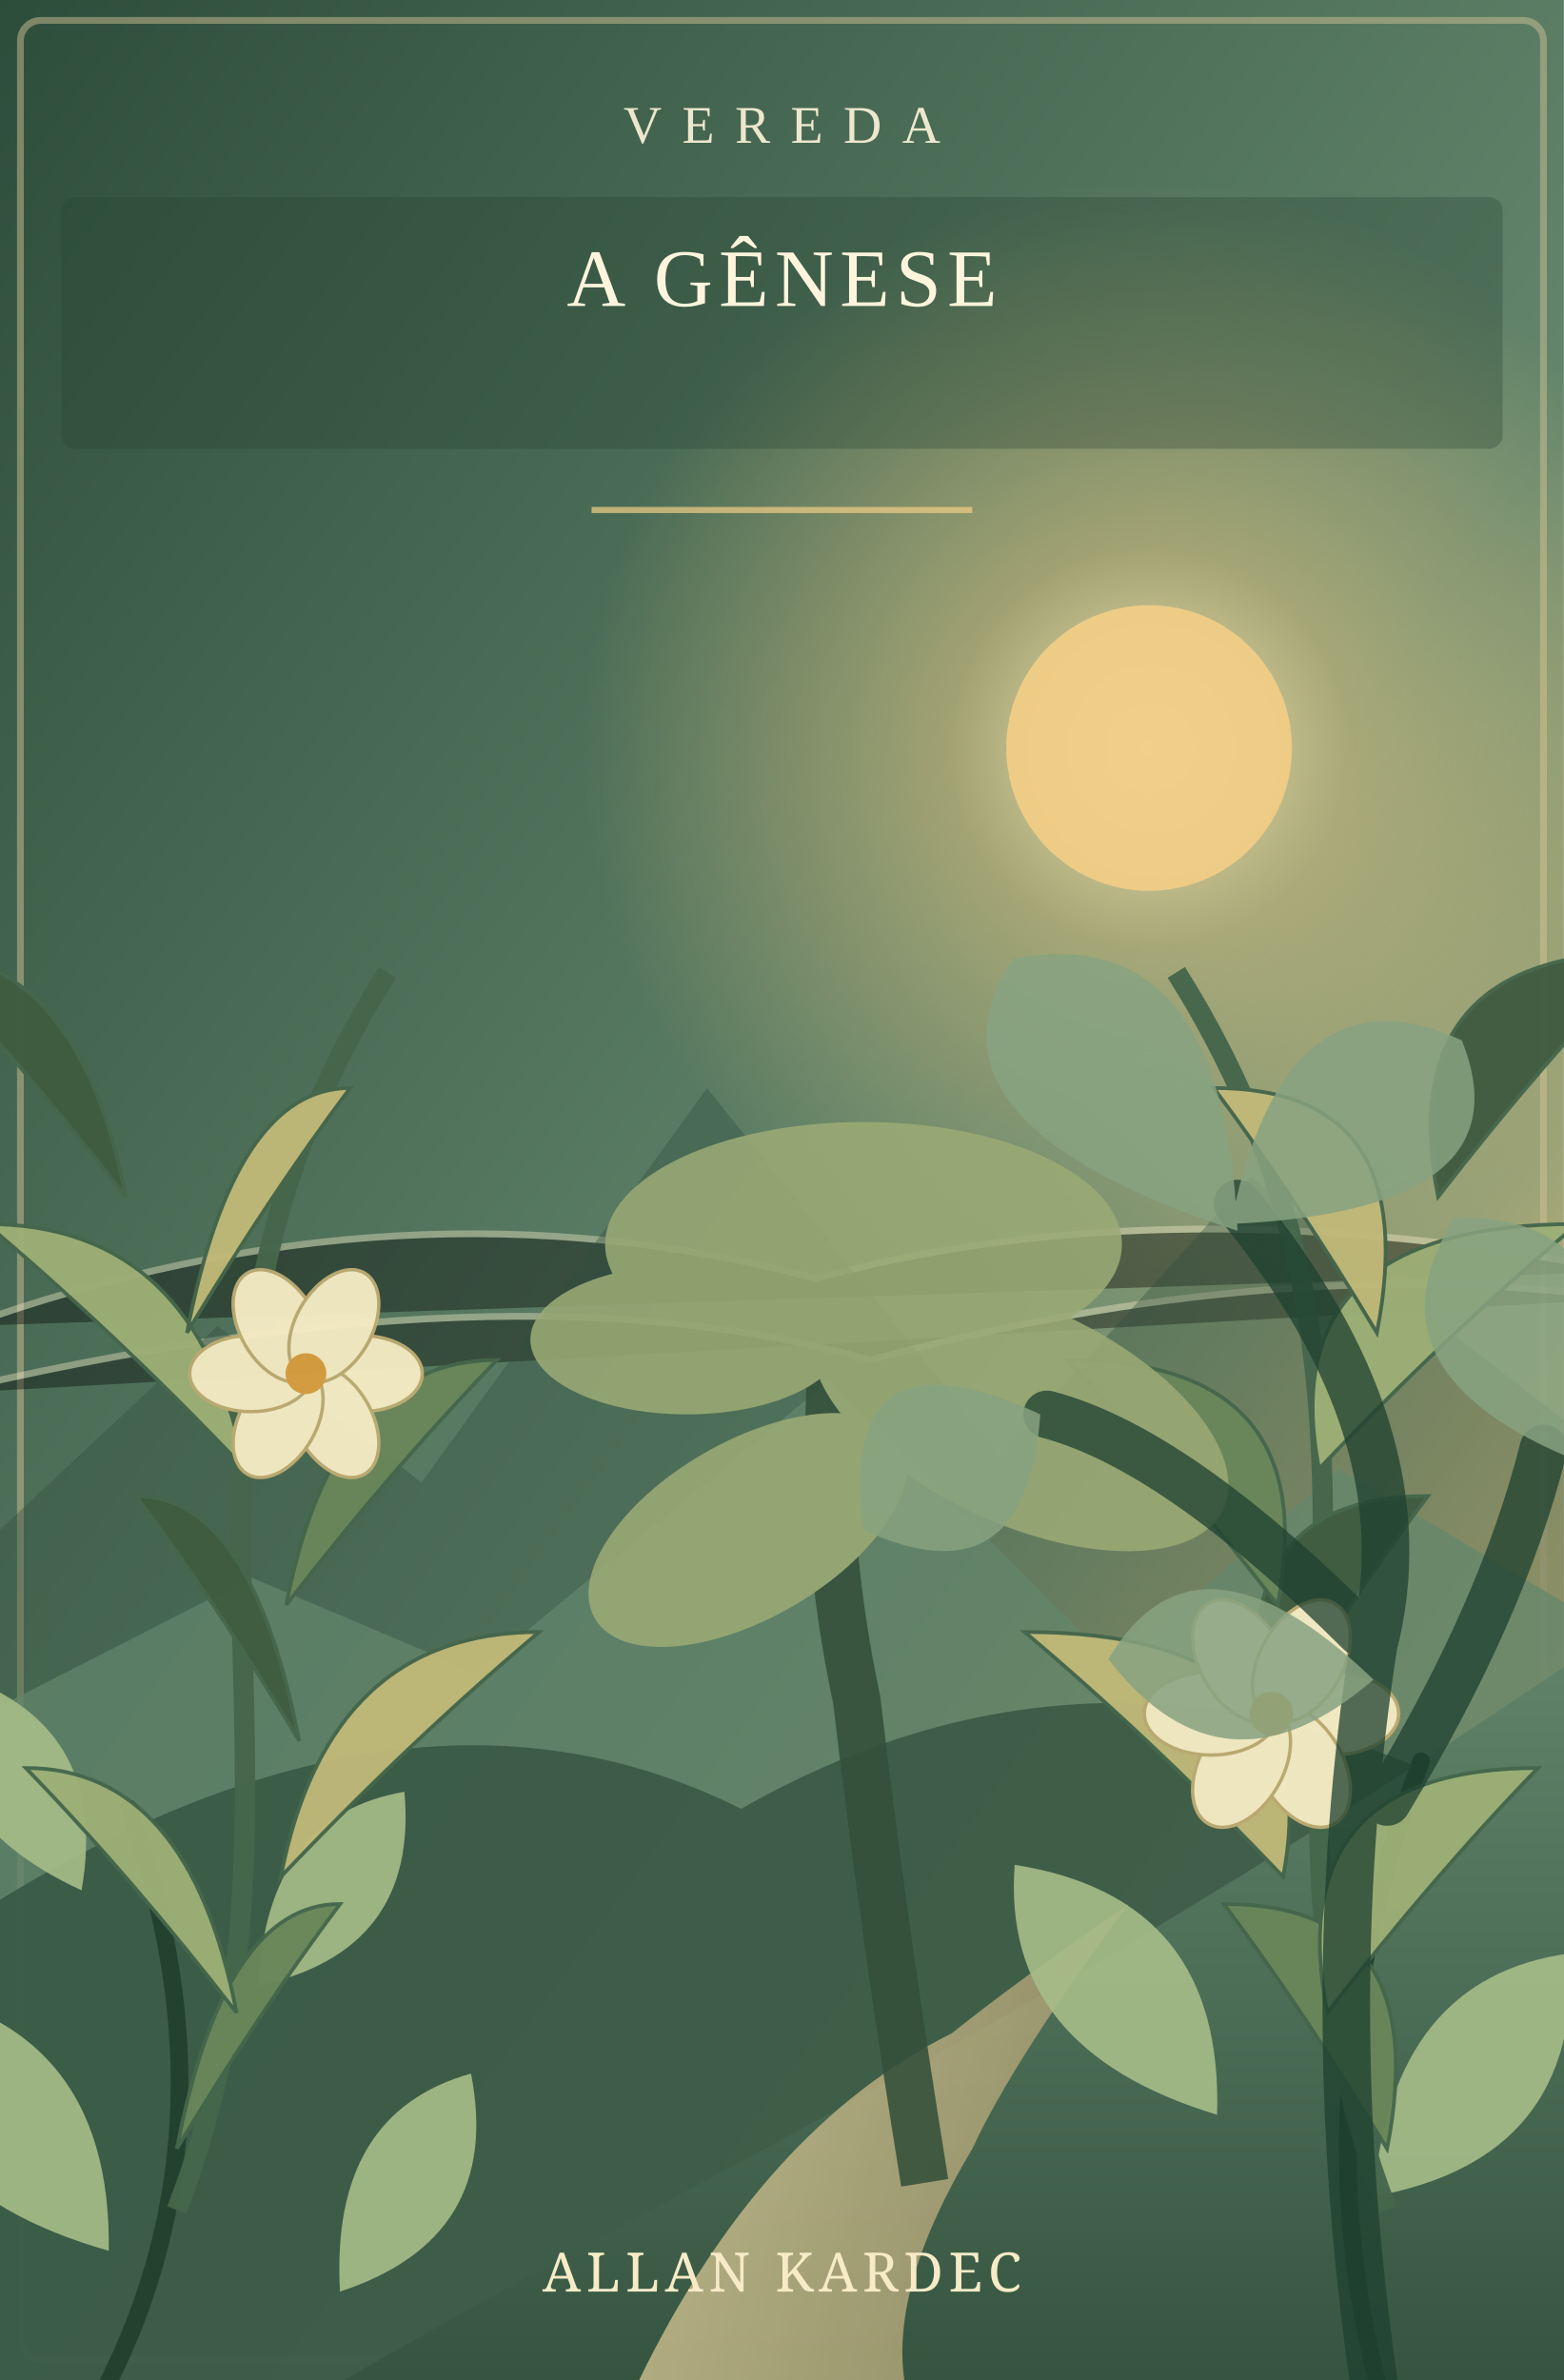
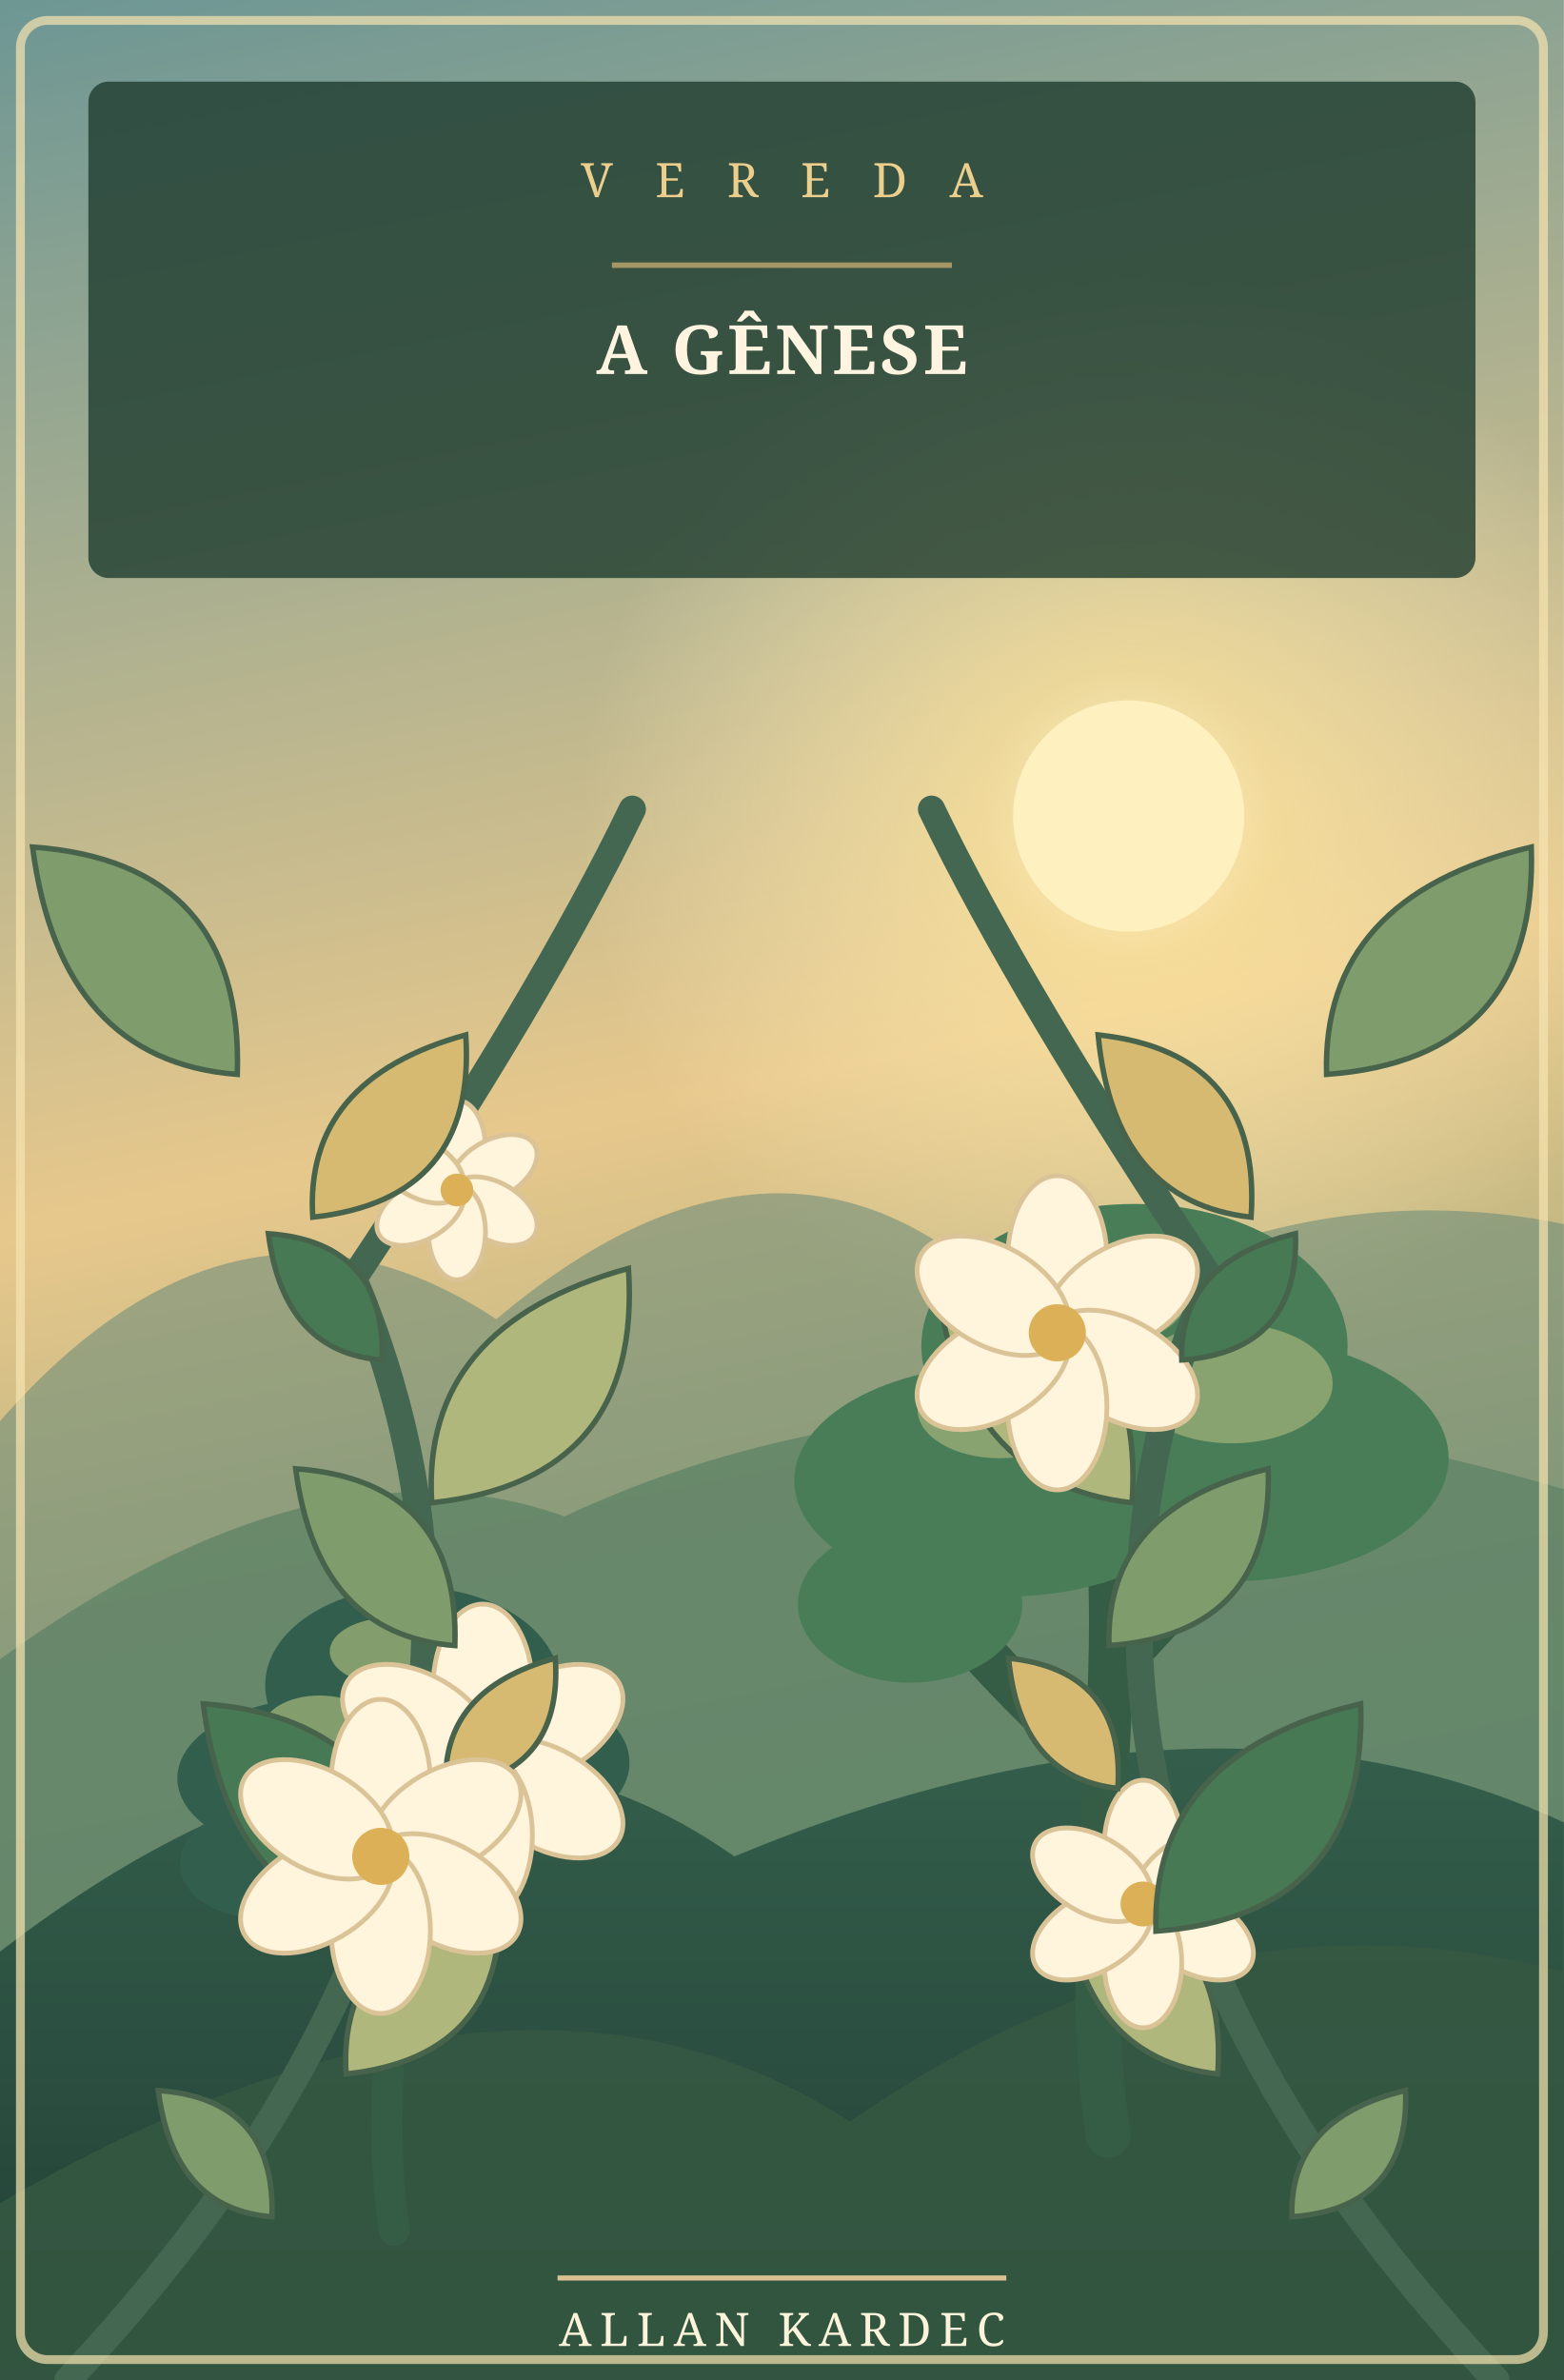
<svg xmlns="http://www.w3.org/2000/svg" viewBox="0 0 230 350" role="img" aria-labelledby="t d">
  <defs>
-     <linearGradient id="sky" x1="0" y1="0" x2=".9" y2="1">
-       <stop offset="0" stop-color="#2d4d3b" />
-       <stop offset=".60" stop-color="#63866c" />
-       <stop offset="1" stop-color="#f1ce86" />
-     </linearGradient>
-     <linearGradient id="front" x1="0" y1="0" x2="0" y2="1">
-       <stop offset="0" stop-color="#63866c" />
-       <stop offset="1" stop-color="#23412f" />
+     <linearGradient id="sky" x1="0" y1="0" x2=".13" y2="1">
+       <stop stop-color="#6c9694" />
+       <stop offset=".51" stop-color="#e7c88c" />
+       <stop offset="1" stop-color="#638c68" />
    </linearGradient>
    <radialGradient id="halo">
-       <stop offset="0" stop-color="#fff2c8" stop-opacity=".95" />
-       <stop offset=".35" stop-color="#f1ce86" stop-opacity=".48" />
-       <stop offset="1" stop-color="#f1ce86" stop-opacity="0" />
+       <stop stop-color="#fff6cf" stop-opacity="1" />
+       <stop offset=".27" stop-color="#ffe6a0" stop-opacity=".66" />
+       <stop offset="1" stop-color="#ffefc1" stop-opacity="0" />
    </radialGradient>
-     <linearGradient id="trail" x1="0" y1="0" x2="1" y2=".2">
-       <stop offset="0" stop-color="#ead7a0" />
-       <stop offset="1" stop-color="#b3a174" />
+     <linearGradient id="near" x1="0" y1="0" x2="0" y2="1">
+       <stop stop-color="#345e4b" />
+       <stop offset="1" stop-color="#213f35" />
    </linearGradient>
  </defs>
  <rect width="230" height="350" fill="url(#sky)" />
-   <rect x="3" y="3" width="224" height="344" rx="3" fill="none" stroke="#d4c297" opacity=".48" stroke-width="1" />
-   <circle cx="169" cy="110" r="83" fill="url(#halo)" />
-   <circle cx="169" cy="110" r="21" fill="#f1ce86" opacity=".93" />
-   <g stroke="#fff1cd" opacity=".37" stroke-width="1">
-     <path d="M-5 195 Q59 172 120 188 Q172 174 239 187" />
-     <path d="M-9 205 Q75 185 128 200 Q188 184 239 191" />
-   </g>
-   <path d="M-15 239 L32 195 62 218 104 160 147 214 184 173 243 219 243 351 -15 351Z" fill="#2d4d3b" opacity=".37" />
-   <path d="M-10 256 L37 232 70 246 122 203 164 245 197 216 239 241 239 350 -10 350Z" fill="#63866c" opacity=".72" />
-   <path d="M-16 290 Q55 239 109 266 Q174 229 243 280 L243 350 -16 350Z" fill="#2d4d3b" opacity=".70" />
-   <path d="M-15 391 C93 319 121 320 245 235 L245 396Z" fill="url(#front)" />
-   <path d="M94 350 Q112 313 140 299 Q150 291 166 280 Q149 303 143 316 Q131 336 133 350Z" fill="url(#trail)" opacity=".72" />
-   <g stroke="#23412f" stroke-width="2.6" fill="none" stroke-linecap="round">
-     <path d="M14 354 Q36 314 19 266" />
-     <path d="M203 352 Q191 307 209 259" />
-   </g>
-   <g>
-     <path transform="translate(12 278) rotate(-31) scale(0.87)" d="M0 0 Q-17 -25 0 -43 Q19 -22 0 0Z" fill="#a6bc88" opacity=".90" />
-     <path transform="translate(38 292) rotate(37) scale(0.83)" d="M0 0 Q-17 -25 0 -43 Q19 -22 0 0Z" fill="#a6bc88" opacity=".90" />
-     <path transform="translate(16 331) rotate(-40) scale(1.18)" d="M0 0 Q-17 -25 0 -43 Q19 -22 0 0Z" fill="#a6bc88" opacity=".90" />
-     <path transform="translate(50 337) rotate(31) scale(0.87)" d="M0 0 Q-17 -25 0 -43 Q19 -22 0 0Z" fill="#a6bc88" opacity=".90" />
-     <path transform="translate(202 323) rotate(39) scale(1.07)" d="M0 0 Q-17 -25 0 -43 Q19 -22 0 0Z" fill="#a6bc88" opacity=".90" />
-     <path transform="translate(179 311) rotate(-39) scale(1.1)" d="M0 0 Q-17 -25 0 -43 Q19 -22 0 0Z" fill="#a6bc88" opacity=".90" />
-   </g>
-   <g opacity=".96">
-     <path d="M26 325 C51 260 16 208 57 143" fill="none" stroke="#45664b" stroke-width="3" />
-     <path d="M26 316 Q38 296 50 280 Q33 280 26 316Z" fill="#69865a" stroke="#45664b" stroke-width=".55" />
-     <path d="M34.8 296 Q19.3 276 3.8 260 Q27.8 260 34.8 296Z" fill="#9caf76" stroke="#45664b" stroke-width=".55" />
-     <path d="M41.3 276 Q60.3 256 79.3 240 Q48.3 240 41.3 276Z" fill="#c0b878" stroke="#45664b" stroke-width=".55" />
-     <path d="M44 256 Q32 236 20 220 Q37 220 44 256Z" fill="#3e5b3f" stroke="#45664b" stroke-width=".55" />
-     <path d="M42.1 236 Q57.6 216 73.1 200 Q49.1 200 42.1 236Z" fill="#69865a" stroke="#45664b" stroke-width=".55" />
-     <path d="M36 216 Q17 196 -2 180 Q29 180 36 216Z" fill="#9caf76" stroke="#45664b" stroke-width=".55" />
-     <path d="M27.5 196 Q39.5 176 51.5 160 Q34.5 160 27.5 196Z" fill="#c0b878" stroke="#45664b" stroke-width=".55" />
-     <path d="M18.5 176 Q3 156 -12.5 140 Q11.5 140 18.5 176Z" fill="#3e5b3f" stroke="#45664b" stroke-width=".55" />
-     <path d="M204 325 C179 260 214 208 173 143" fill="none" stroke="#45664b" stroke-width="3" />
-     <path d="M204 316 Q192 296 180 280 Q211 280 204 316Z" fill="#69865a" stroke="#45664b" stroke-width=".55" />
-     <path d="M195.2 296 Q210.7 276 226.2 260 Q188.2 260 195.2 296Z" fill="#9caf76" stroke="#45664b" stroke-width=".55" />
-     <path d="M188.7 276 Q169.7 256 150.7 240 Q195.7 240 188.7 276Z" fill="#c0b878" stroke="#45664b" stroke-width=".55" />
-     <path d="M186 256 Q198 236 210 220 Q179 220 186 256Z" fill="#3e5b3f" stroke="#45664b" stroke-width=".55" />
-     <path d="M187.9 236 Q172.4 216 156.9 200 Q194.9 200 187.9 236Z" fill="#69865a" stroke="#45664b" stroke-width=".55" />
-     <path d="M194 216 Q213 196 232 180 Q187 180 194 216Z" fill="#9caf76" stroke="#45664b" stroke-width=".55" />
-     <path d="M202.5 196 Q190.5 176 178.5 160 Q209.5 160 202.5 196Z" fill="#c0b878" stroke="#45664b" stroke-width=".55" />
-     <path d="M211.5 176 Q227 156 242.5 140 Q204.5 140 211.5 176Z" fill="#3e5b3f" stroke="#45664b" stroke-width=".55" />
-     <g>
-       <ellipse cx="53.1" cy="202" rx="5.6" ry="9" transform="rotate(90 53.1 202)" fill="#f5ebc4" stroke="#bdac73" stroke-width=".5" />
-       <ellipse cx="49.1" cy="209" rx="5.6" ry="9" transform="rotate(150 49.1 209)" fill="#f5ebc4" stroke="#bdac73" stroke-width=".5" />
-       <ellipse cx="40.9" cy="209" rx="5.6" ry="9" transform="rotate(210 40.9 209)" fill="#f5ebc4" stroke="#bdac73" stroke-width=".5" />
-       <ellipse cx="36.9" cy="202" rx="5.6" ry="9" transform="rotate(270 36.9 202)" fill="#f5ebc4" stroke="#bdac73" stroke-width=".5" />
-       <ellipse cx="40.9" cy="195" rx="5.6" ry="9" transform="rotate(330 40.9 195)" fill="#f5ebc4" stroke="#bdac73" stroke-width=".5" />
-       <ellipse cx="49.1" cy="195" rx="5.6" ry="9" transform="rotate(390 49.1 195)" fill="#f5ebc4" stroke="#bdac73" stroke-width=".5" />
-       <circle cx="45" cy="202" r="3" fill="#d99d40" />
+   <circle cx="166" cy="120" r="80" fill="url(#halo)" />
+   <circle cx="166" cy="120" r="17" fill="#fff0bf" />
+   <path d="M0 209Q35 169 73 194Q118 156 153 196Q190 172 230 180V350H0Z" fill="#668878" opacity=".55" />
+   <path d="M0 244Q47 210 83 223Q145 194 230 219V350H0Z" fill="#5f8366" opacity=".77" />
+   <path d="M0 287Q61 240 108 273Q178 244 230 268V350H0Z" fill="url(#near)" />
+   <path d="M0 324Q76 280 125 312Q177 276 230 290V350H0Z" fill="#355842" opacity=".85" />
+   <g transform="translate(163 314) scale(0.55)">
+     <path d="M0 0 C-8 -50 4 -112 0 -160M-3 -99 Q-49 -140 -57 -165M2 -125Q40 -169 61 -171" fill="none" stroke="#355c44" stroke-width="12" stroke-linecap="round" />
+     <g fill="#497d58">
+       <ellipse cx="-28" cy="-175" rx="56" ry="31" />
+       <ellipse cx="31" cy="-181" rx="60" ry="33" />
+       <ellipse cx="7" cy="-211" rx="57" ry="38" />
+       <ellipse cx="-53" cy="-142" rx="30" ry="21" />
    </g>
-     <g>
-       <ellipse cx="195.9" cy="252" rx="6.1" ry="9.8" transform="rotate(90 195.9 252)" fill="#f5ebc4" stroke="#bdac73" stroke-width=".5" />
-       <ellipse cx="191.4" cy="259.7" rx="6.1" ry="9.8" transform="rotate(150 191.4 259.7)" fill="#f5ebc4" stroke="#bdac73" stroke-width=".5" />
-       <ellipse cx="182.6" cy="259.7" rx="6.1" ry="9.8" transform="rotate(210 182.6 259.7)" fill="#f5ebc4" stroke="#bdac73" stroke-width=".5" />
-       <ellipse cx="178.1" cy="252" rx="6.1" ry="9.8" transform="rotate(270 178.1 252)" fill="#f5ebc4" stroke="#bdac73" stroke-width=".5" />
-       <ellipse cx="182.6" cy="244.3" rx="6.1" ry="9.8" transform="rotate(330 182.6 244.3)" fill="#f5ebc4" stroke="#bdac73" stroke-width=".5" />
-       <ellipse cx="191.4" cy="244.3" rx="6.1" ry="9.8" transform="rotate(390 191.4 244.3)" fill="#f5ebc4" stroke="#bdac73" stroke-width=".5" />
-       <circle cx="187" cy="252" r="3.2" fill="#d99d40" />
-     </g>
-     <g opacity=".91">
-       <path d="M136 321 Q130 284 126 250 Q119 217 124 185" fill="none" stroke="#344f39" stroke-width="7" />
-       <g fill="#9baa75">
-         <ellipse cx="110" cy="225" rx="26" ry="13" transform="rotate(-30 110 225)" />
-         <ellipse cx="150" cy="208" rx="33" ry="16" transform="rotate(25 150 208)" />
-         <ellipse cx="127" cy="183" rx="38" ry="18" />
-         <ellipse cx="101" cy="197" rx="23" ry="11" />
-       </g>
+     <g fill="#98ac76" opacity=".8">
+       <ellipse cx="-29" cy="-194" rx="22" ry="13" />
+       <ellipse cx="33" cy="-201" rx="27" ry="16" />
+       <ellipse cx="-2" cy="-224" rx="23" ry="13" />
    </g>
  </g>
-   <g fill="none" stroke="#1d402f" stroke-width="7" opacity=".75" stroke-linecap="round">
-     <path d="M202 350Q194 294 202 242Q210 211 182 177" />
-     <path d="M204 265Q221 237 227 213" />
-     <path d="M200 240Q173 213 154 208" />
+   <g transform="translate(58 328) scale(0.38)">
+     <path d="M0 0 C-8 -50 4 -112 0 -160M-3 -99 Q-49 -140 -57 -165M2 -125Q40 -169 61 -171" fill="none" stroke="#355c44" stroke-width="12" stroke-linecap="round" />
+     <g fill="#325f4d">
+       <ellipse cx="-28" cy="-175" rx="56" ry="31" />
+       <ellipse cx="31" cy="-181" rx="60" ry="33" />
+       <ellipse cx="7" cy="-211" rx="57" ry="38" />
+       <ellipse cx="-53" cy="-142" rx="30" ry="21" />
+     </g>
+     <g fill="#98ac76" opacity=".8">
+       <ellipse cx="-29" cy="-194" rx="22" ry="13" />
+       <ellipse cx="33" cy="-201" rx="27" ry="16" />
+       <ellipse cx="-2" cy="-224" rx="23" ry="13" />
+     </g>
  </g>
-   <g fill="#87a280" opacity=".85">
-     <path d="M182 181Q133 165 149 141Q180 135 182 181Z" />
-     <path d="M181 180Q189 141 215 153Q225 178 181 180Z" />
-     <path d="M230 214Q244 179 214 179Q200 201 230 214Z" />
-     <path d="M153 208Q123 194 127 225Q151 236 153 208Z" />
-     <path d="M202 247Q176 222 163 244Q180 266 202 247Z" />
+   <path d="M10 350Q86 269 52 188Q80 146 93 119" stroke="#436751" stroke-width="4" fill="none" stroke-linecap="round" />
+   <path d="M0 0Q12.0 -12.5 0 -25.0Q-10.0 -10.5 0 0Z" transform="translate(40.0 326.0) rotate(-42)" fill="#7e9c6c" stroke="#47634b" stroke-width=".8" />
+   <path d="M0 0Q16.8 -17.5 0 -35.0Q-14.0 -14.7 0 0Z" transform="translate(50.9 305.0) rotate(40)" fill="#b0b77d" stroke="#47634b" stroke-width=".8" />
+   <path d="M0 0Q21.6 -22.5 0 -45.0Q-18.0 -18.9 0 0Z" transform="translate(60.0 284.0) rotate(-42)" fill="#467954" stroke="#47634b" stroke-width=".8" />
+   <g transform="translate(71.0 259.0)">
+     <ellipse cx="0" cy="-10.9" rx="7.3" ry="12.2" transform="rotate(0)" fill="#fff4dc" stroke="#dbc398" stroke-width=".7" />
+     <ellipse cx="0" cy="-10.9" rx="7.3" ry="12.2" transform="rotate(60)" fill="#fff4dc" stroke="#dbc398" stroke-width=".7" />
+     <ellipse cx="0" cy="-10.9" rx="7.3" ry="12.2" transform="rotate(120)" fill="#fff4dc" stroke="#dbc398" stroke-width=".7" />
+     <ellipse cx="0" cy="-10.9" rx="7.3" ry="12.2" transform="rotate(180)" fill="#fff4dc" stroke="#dbc398" stroke-width=".7" />
+     <ellipse cx="0" cy="-10.9" rx="7.3" ry="12.2" transform="rotate(240)" fill="#fff4dc" stroke="#dbc398" stroke-width=".7" />
+     <ellipse cx="0" cy="-10.9" rx="7.3" ry="12.2" transform="rotate(300)" fill="#fff4dc" stroke="#dbc398" stroke-width=".7" />
+     <circle r="4.2" fill="#dcb057" />
  </g>
-   <g opacity=".9" fill="#fff5da" font-family="Georgia, 'Times New Roman', serif" text-anchor="middle">
-     <text x="115" y="21" font-size="7.8" letter-spacing="3">VEREDA</text>
+   <path d="M0 0Q12.0 -12.5 0 -25.0Q-10.0 -10.5 0 0Z" transform="translate(65.6 263.0) rotate(40)" fill="#d7ba71" stroke="#47634b" stroke-width=".8" />
+   <path d="M0 0Q16.8 -17.5 0 -35.0Q-14.0 -14.7 0 0Z" transform="translate(66.9 242.0) rotate(-42)" fill="#7e9c6c" stroke="#47634b" stroke-width=".8" />
+   <path d="M0 0Q21.6 -22.5 0 -45.0Q-18.0 -18.9 0 0Z" transform="translate(63.5 221.0) rotate(40)" fill="#b0b77d" stroke="#47634b" stroke-width=".8" />
+   <path d="M0 0Q12.0 -12.5 0 -25.0Q-10.0 -10.5 0 0Z" transform="translate(56.2 200.0) rotate(-42)" fill="#467954" stroke="#47634b" stroke-width=".8" />
+   <g transform="translate(67.2 175.0)">
+     <ellipse cx="0" cy="-6.2" rx="4.2" ry="7.0" transform="rotate(0)" fill="#fff4dc" stroke="#dbc398" stroke-width=".7" />
+     <ellipse cx="0" cy="-6.2" rx="4.2" ry="7.0" transform="rotate(60)" fill="#fff4dc" stroke="#dbc398" stroke-width=".7" />
+     <ellipse cx="0" cy="-6.2" rx="4.2" ry="7.0" transform="rotate(120)" fill="#fff4dc" stroke="#dbc398" stroke-width=".7" />
+     <ellipse cx="0" cy="-6.2" rx="4.2" ry="7.0" transform="rotate(180)" fill="#fff4dc" stroke="#dbc398" stroke-width=".7" />
+     <ellipse cx="0" cy="-6.2" rx="4.2" ry="7.0" transform="rotate(240)" fill="#fff4dc" stroke="#dbc398" stroke-width=".7" />
+     <ellipse cx="0" cy="-6.2" rx="4.2" ry="7.0" transform="rotate(300)" fill="#fff4dc" stroke="#dbc398" stroke-width=".7" />
+     <circle r="2.4" fill="#dcb057" />
  </g>
-   <rect x="9" y="29" width="212" height="37" rx="2" fill="#23412f" opacity=".31" />
-   <g fill="#fff5dc" font-family="Georgia, 'Times New Roman', serif" text-anchor="middle">
-     <text x="115" y="45" font-size="12" letter-spacing=".9">A GÊNESE</text>
+   <path d="M0 0Q16.8 -17.5 0 -35.0Q-14.0 -14.7 0 0Z" transform="translate(46.0 179.0) rotate(40)" fill="#d7ba71" stroke="#47634b" stroke-width=".8" />
+   <path d="M0 0Q21.6 -22.5 0 -45.0Q-18.0 -18.9 0 0Z" transform="translate(34.9 158.0) rotate(-42)" fill="#7e9c6c" stroke="#47634b" stroke-width=".8" />
+   <path d="M220 350Q144 269 178 188Q150 146 137 119" stroke="#436751" stroke-width="4" fill="none" stroke-linecap="round" />
+   <path d="M0 0Q12.0 -12.5 0 -25.0Q-10.0 -10.5 0 0Z" transform="translate(190.0 326.0) rotate(42)" fill="#7e9c6c" stroke="#47634b" stroke-width=".8" />
+   <path d="M0 0Q16.8 -17.5 0 -35.0Q-14.0 -14.7 0 0Z" transform="translate(179.1 305.0) rotate(-40)" fill="#b0b77d" stroke="#47634b" stroke-width=".8" />
+   <g transform="translate(168.1 280.0)">
+     <ellipse cx="0" cy="-8.6" rx="5.7" ry="9.6" transform="rotate(0)" fill="#fff4dc" stroke="#dbc398" stroke-width=".7" />
+     <ellipse cx="0" cy="-8.6" rx="5.7" ry="9.6" transform="rotate(60)" fill="#fff4dc" stroke="#dbc398" stroke-width=".7" />
+     <ellipse cx="0" cy="-8.6" rx="5.7" ry="9.6" transform="rotate(120)" fill="#fff4dc" stroke="#dbc398" stroke-width=".7" />
+     <ellipse cx="0" cy="-8.6" rx="5.7" ry="9.6" transform="rotate(180)" fill="#fff4dc" stroke="#dbc398" stroke-width=".7" />
+     <ellipse cx="0" cy="-8.6" rx="5.7" ry="9.6" transform="rotate(240)" fill="#fff4dc" stroke="#dbc398" stroke-width=".7" />
+     <ellipse cx="0" cy="-8.6" rx="5.7" ry="9.6" transform="rotate(300)" fill="#fff4dc" stroke="#dbc398" stroke-width=".7" />
+     <circle r="3.3" fill="#dcb057" />
  </g>
-   <path d="M87 75 H143" stroke="#f1ce86" opacity=".7" stroke-width=".9" />
-   <text x="115" y="337" text-anchor="middle" font-family="Georgia,serif" font-size="8" fill="#f7ebc7" letter-spacing=".8">ALLAN KARDEC</text>
+   <path d="M0 0Q21.6 -22.5 0 -45.0Q-18.0 -18.9 0 0Z" transform="translate(170.0 284.0) rotate(42)" fill="#467954" stroke="#47634b" stroke-width=".8" />
+   <path d="M0 0Q12.0 -12.5 0 -25.0Q-10.0 -10.5 0 0Z" transform="translate(164.4 263.0) rotate(-40)" fill="#d7ba71" stroke="#47634b" stroke-width=".8" />
+   <path d="M0 0Q16.8 -17.5 0 -35.0Q-14.0 -14.7 0 0Z" transform="translate(163.1 242.0) rotate(42)" fill="#7e9c6c" stroke="#47634b" stroke-width=".8" />
+   <path d="M0 0Q21.6 -22.5 0 -45.0Q-18.0 -18.9 0 0Z" transform="translate(166.5 221.0) rotate(-40)" fill="#b0b77d" stroke="#47634b" stroke-width=".8" />
+   <g transform="translate(155.5 196.0)">
+     <ellipse cx="0" cy="-10.9" rx="7.3" ry="12.2" transform="rotate(0)" fill="#fff4dc" stroke="#dbc398" stroke-width=".7" />
+     <ellipse cx="0" cy="-10.9" rx="7.3" ry="12.2" transform="rotate(60)" fill="#fff4dc" stroke="#dbc398" stroke-width=".7" />
+     <ellipse cx="0" cy="-10.9" rx="7.3" ry="12.2" transform="rotate(120)" fill="#fff4dc" stroke="#dbc398" stroke-width=".7" />
+     <ellipse cx="0" cy="-10.9" rx="7.3" ry="12.2" transform="rotate(180)" fill="#fff4dc" stroke="#dbc398" stroke-width=".7" />
+     <ellipse cx="0" cy="-10.9" rx="7.3" ry="12.2" transform="rotate(240)" fill="#fff4dc" stroke="#dbc398" stroke-width=".7" />
+     <ellipse cx="0" cy="-10.9" rx="7.3" ry="12.2" transform="rotate(300)" fill="#fff4dc" stroke="#dbc398" stroke-width=".7" />
+     <circle r="4.2" fill="#dcb057" />
+   </g>
+   <path d="M0 0Q12.0 -12.5 0 -25.0Q-10.0 -10.5 0 0Z" transform="translate(173.8 200.0) rotate(42)" fill="#467954" stroke="#47634b" stroke-width=".8" />
+   <path d="M0 0Q16.8 -17.5 0 -35.0Q-14.0 -14.7 0 0Z" transform="translate(184.0 179.0) rotate(-40)" fill="#d7ba71" stroke="#47634b" stroke-width=".8" />
+   <path d="M0 0Q21.6 -22.5 0 -45.0Q-18.0 -18.9 0 0Z" transform="translate(195.1 158.0) rotate(42)" fill="#7e9c6c" stroke="#47634b" stroke-width=".8" />
+   <g transform="translate(56.0 273.0)">
+     <ellipse cx="0" cy="-10.9" rx="7.3" ry="12.2" transform="rotate(0)" fill="#fff4dc" stroke="#dbc398" stroke-width=".7" />
+     <ellipse cx="0" cy="-10.9" rx="7.3" ry="12.2" transform="rotate(60)" fill="#fff4dc" stroke="#dbc398" stroke-width=".7" />
+     <ellipse cx="0" cy="-10.9" rx="7.3" ry="12.2" transform="rotate(120)" fill="#fff4dc" stroke="#dbc398" stroke-width=".7" />
+     <ellipse cx="0" cy="-10.9" rx="7.3" ry="12.2" transform="rotate(180)" fill="#fff4dc" stroke="#dbc398" stroke-width=".7" />
+     <ellipse cx="0" cy="-10.9" rx="7.3" ry="12.2" transform="rotate(240)" fill="#fff4dc" stroke="#dbc398" stroke-width=".7" />
+     <ellipse cx="0" cy="-10.9" rx="7.3" ry="12.2" transform="rotate(300)" fill="#fff4dc" stroke="#dbc398" stroke-width=".7" />
+     <circle r="4.2" fill="#dcb057" />
+   </g>
+   <rect x="13" y="12" width="204" height="73" rx="3" fill="#203e30" opacity=".81" />
+   <text x="115" y="29" text-anchor="middle" font-family="Georgia, serif" font-size="7" letter-spacing="2.2" fill="#edcf8d">V E R E D A</text>
+   <path d="M90 39h50" stroke="#c9ad70" stroke-width=".8" opacity=".75" />
+   <text x="115" y="55" text-anchor="middle" font-family="Georgia, serif" font-weight="bold" font-size="10" letter-spacing=".5" fill="#fff4df">A GÊNESE</text>
+   <rect x="3" y="3" width="224" height="344" rx="4" fill="none" stroke="#f7e4b0" stroke-width="1.3" opacity=".7" />
+   <path d="M82 335h66" stroke="#dbc295" stroke-width=".75" />
+   <text x="115" y="345" text-anchor="middle" font-family="Georgia, serif" font-size="6.8" letter-spacing="1.2" fill="#fcf4da">ALLAN KARDEC</text>
</svg>
